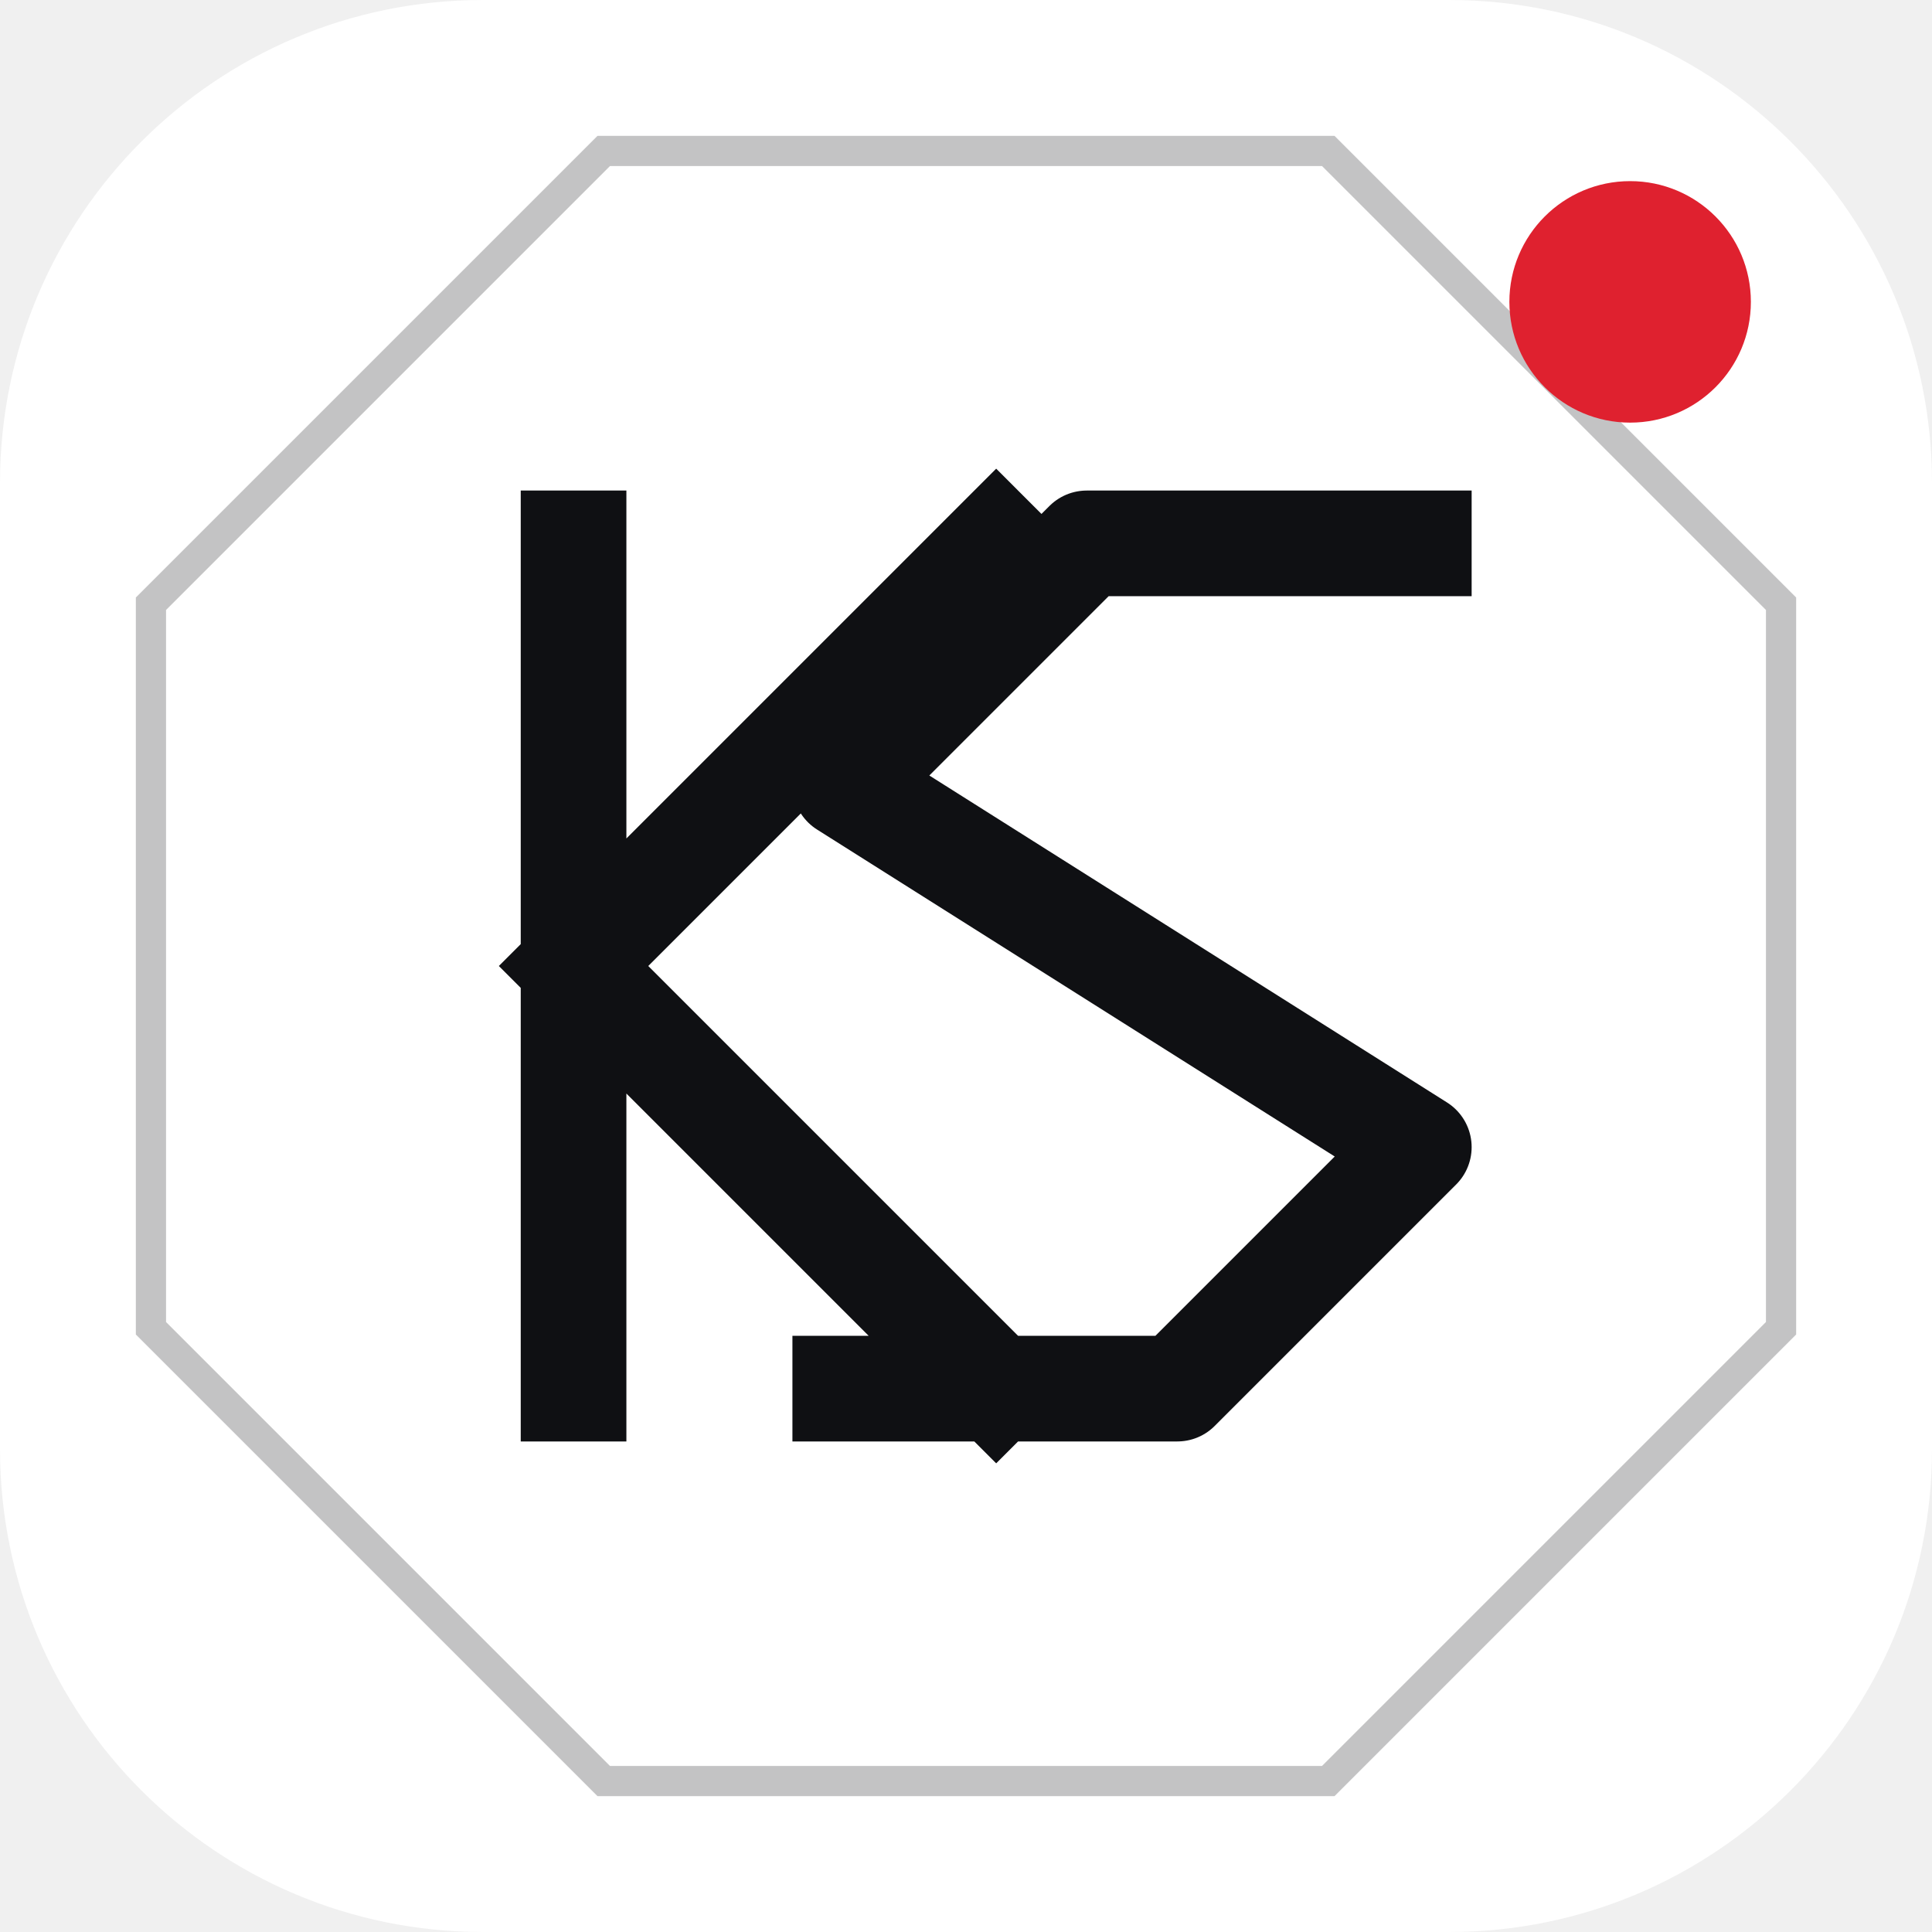
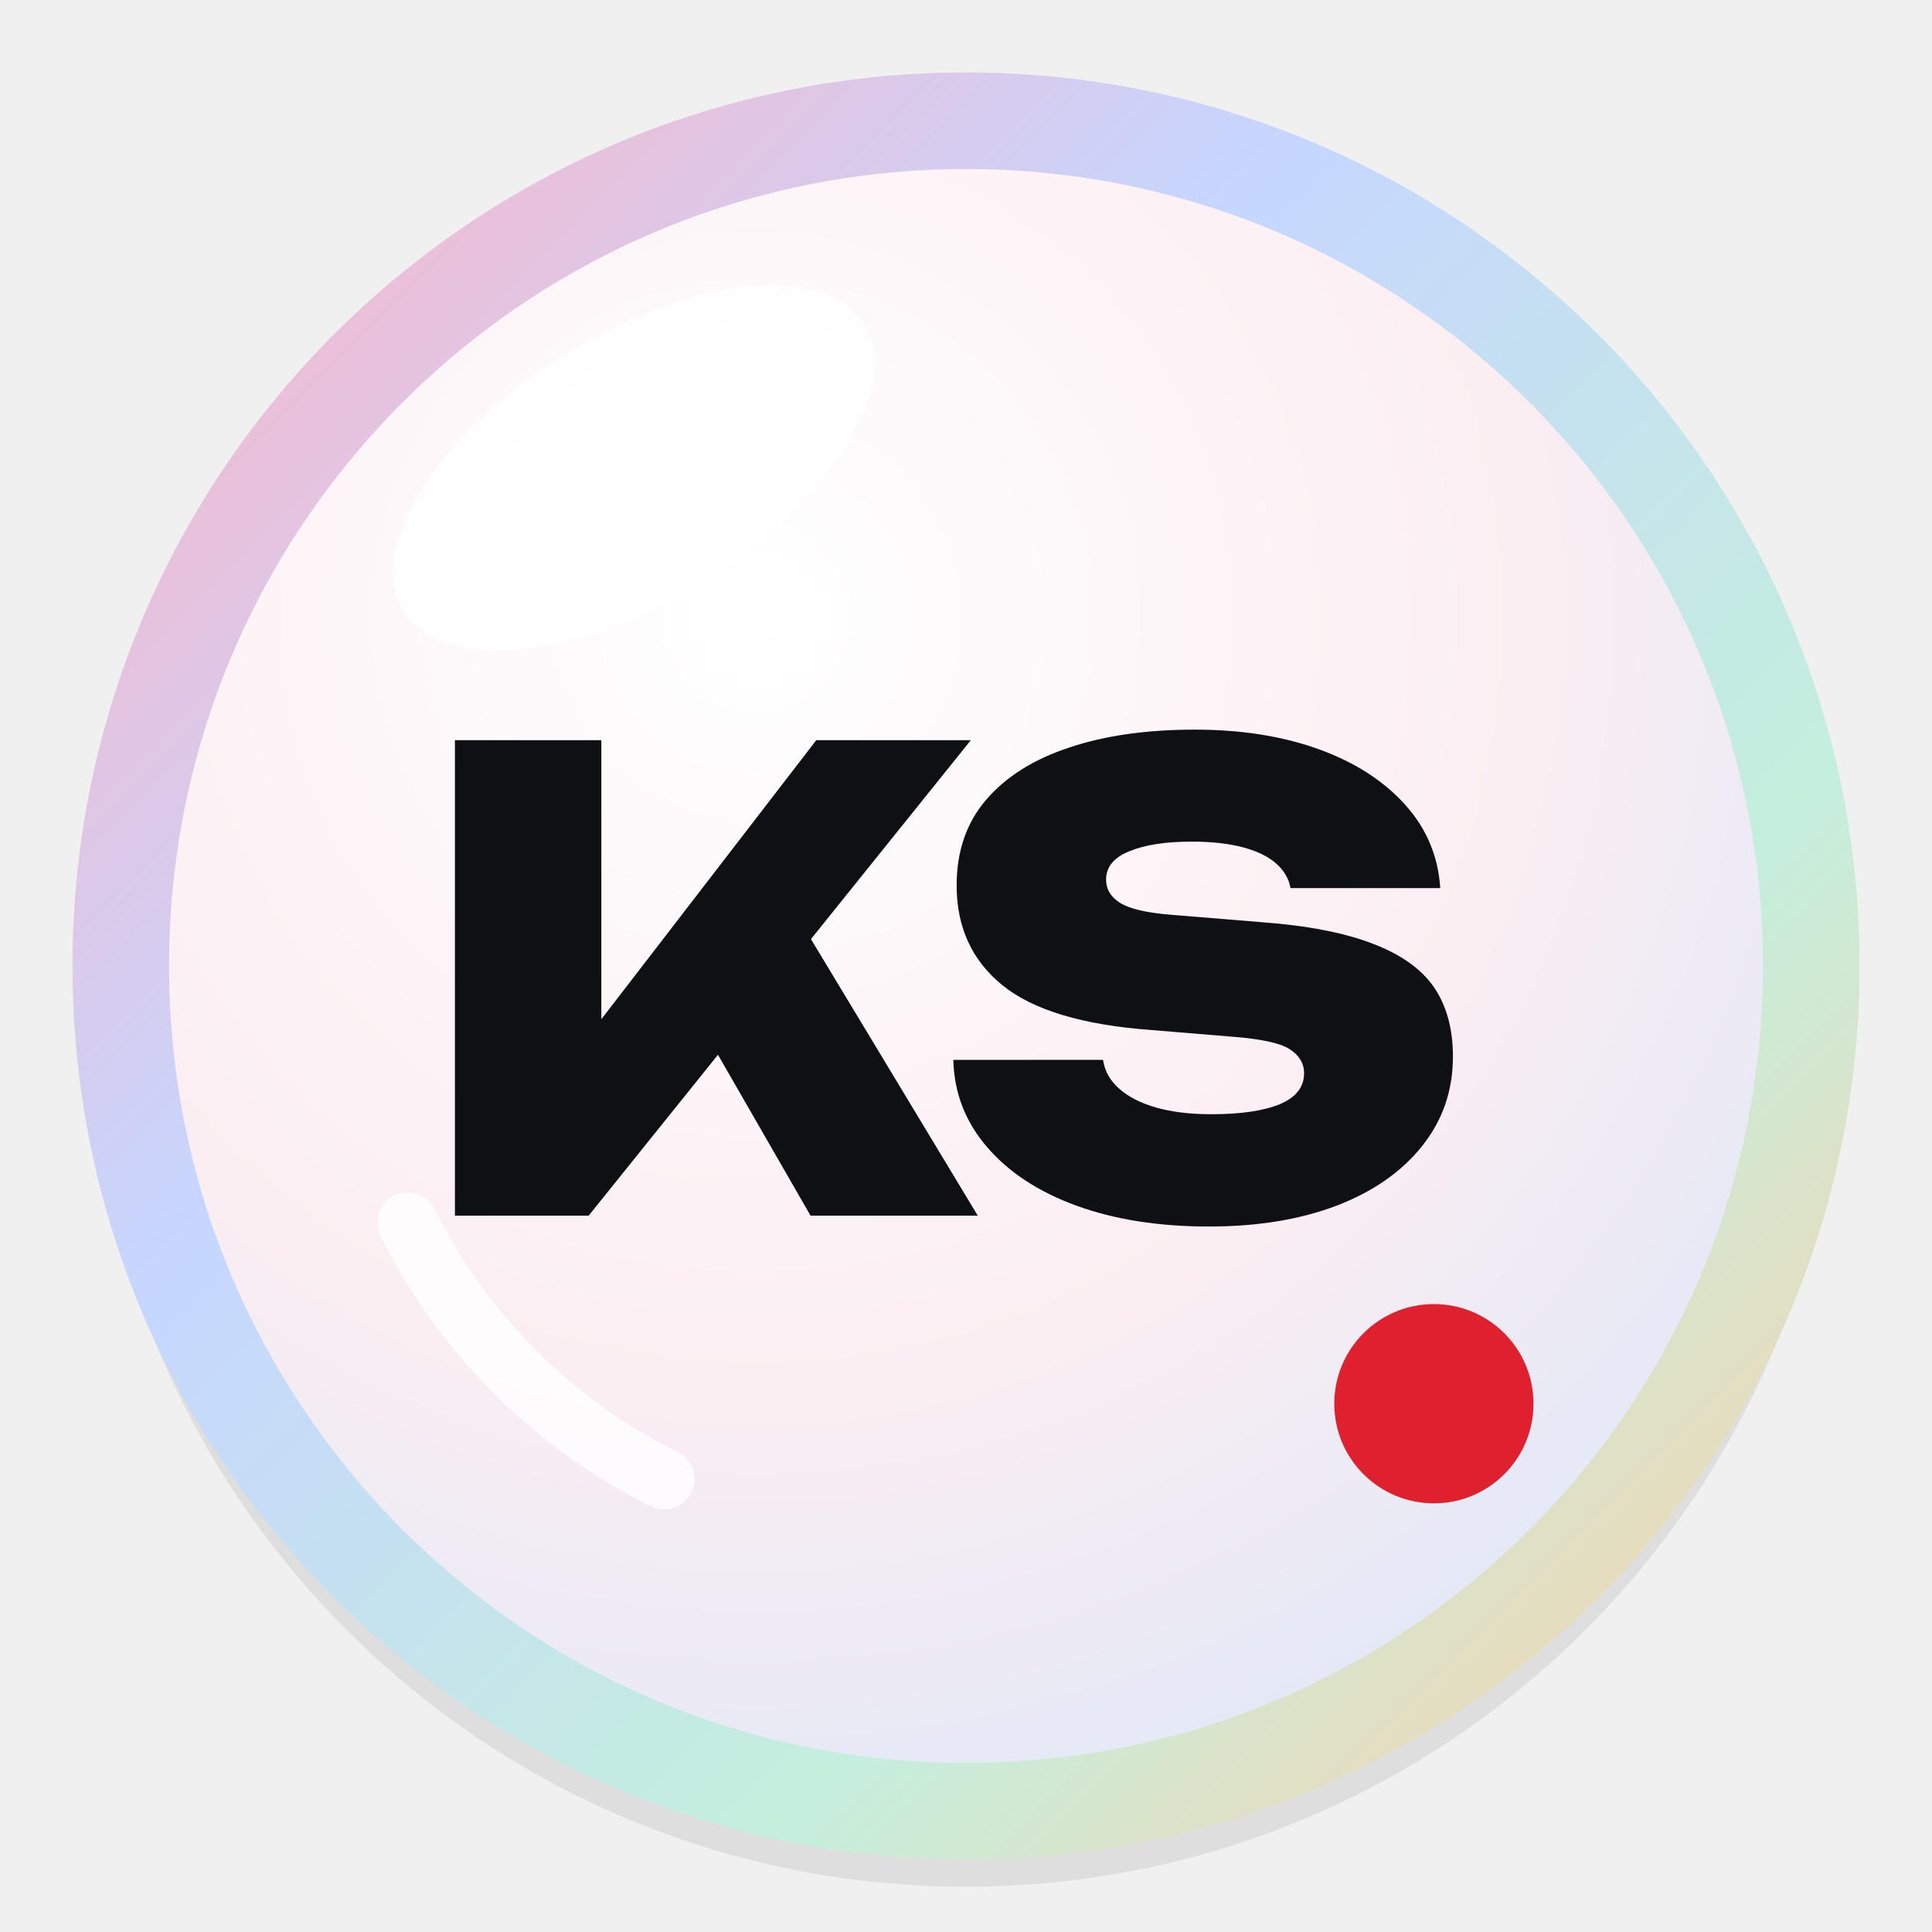
- <svg xmlns="http://www.w3.org/2000/svg" viewBox="0 0 64 64" fill="none">
-   <rect width="64" height="64" rx="16" fill="#ffffff" />
-   <path d="M44 5H20L5 20v24l15 15h24l15-15V20L44 5Z" stroke="#0f1013" opacity=".25" />
-   <path d="M19 18v28m0-14 14-14m-14 14 14 14m14-28H36l-8 8 19 12-8 8H28" stroke="#0f1013" stroke-width="3.5" stroke-linecap="square" stroke-linejoin="round" />
-   <circle cx="54" cy="10" r="4" fill="#df212f" />
+ <svg xmlns="http://www.w3.org/2000/svg" viewBox="0 0 64 64">
+   <defs>
+     <radialGradient id="f" cx="38%" cy="30%" r="80%">
+       <stop offset="0" stop-color="#fff" />
+       <stop offset=".55" stop-color="#fbeef2" />
+       <stop offset="1" stop-color="#dbe6f8" />
+     </radialGradient>
+     <linearGradient id="r" x1="0" y1="0" x2="1" y2="1">
+       <stop offset="0" stop-color="#ffb3c4" />
+       <stop offset=".35" stop-color="#c6d6ff" />
+       <stop offset=".7" stop-color="#c4efdd" />
+       <stop offset="1" stop-color="#ffcfa8" />
+     </linearGradient>
+   </defs>
+   <circle cx="32" cy="33.5" r="29" fill="rgba(15,16,19,.08)" />
+   <circle cx="32" cy="32" r="29" fill="url(#f)" />
+   <circle cx="32" cy="32" r="28" fill="none" stroke="url(#r)" stroke-width="3.2" />
+   <ellipse cx="21" cy="15.5" rx="9" ry="4.4" fill="#fff" opacity=".92" transform="rotate(-32 21 15.5)" />
+   <path d="M13.5 40.5a19 19 0 0 0 8.5 8.5" fill="none" stroke="#fff" stroke-width="2" stroke-linecap="round" opacity=".8" />
+   <path d="M19.50 40.27L15.07 40.27L15.07 24.52L19.92 24.52L19.92 36.43L18.66 35.40L27.04 24.52L32.16 24.52L19.50 40.27ZM26.85 40.27L22.61 32.90L26.20 30.01L32.39 40.27L26.85 40.27ZM31.58 35.11L31.58 35.11L36.54 35.11Q36.62 35.66 37.07 36.06Q37.53 36.47 38.30 36.69Q39.08 36.91 40.13 36.91L40.13 36.91Q41.58 36.91 42.39 36.58Q43.20 36.24 43.20 35.55L43.20 35.55Q43.20 35.07 42.73 34.76Q42.27 34.46 40.91 34.35L40.91 34.35L38.13 34.12Q34.73 33.87 33.21 32.64Q31.69 31.41 31.69 29.33L31.69 29.33Q31.69 27.63 32.67 26.49Q33.66 25.34 35.43 24.76Q37.19 24.17 39.58 24.17L39.58 24.17Q41.89 24.17 43.69 24.82Q45.48 25.47 46.55 26.66Q47.61 27.84 47.71 29.42L47.71 29.42L42.75 29.42Q42.67 28.96 42.28 28.61Q41.89 28.26 41.18 28.07Q40.47 27.88 39.48 27.88L39.48 27.88Q38.18 27.88 37.41 28.20Q36.64 28.51 36.64 29.14L36.64 29.14Q36.64 29.61 37.09 29.90Q37.55 30.20 38.76 30.30L38.76 30.30L41.81 30.55Q44.08 30.72 45.47 31.26Q46.87 31.79 47.50 32.70Q48.13 33.62 48.13 35.00L48.13 35.00Q48.13 36.68 47.12 37.95Q46.11 39.23 44.30 39.93Q42.48 40.63 40.05 40.63L40.05 40.63Q37.55 40.63 35.66 39.94Q33.77 39.25 32.70 38.00Q31.62 36.75 31.58 35.11Z" fill="#0f1013" />
+   <circle cx="47.5" cy="46.5" r="3.3" fill="#df212f" />
</svg>
